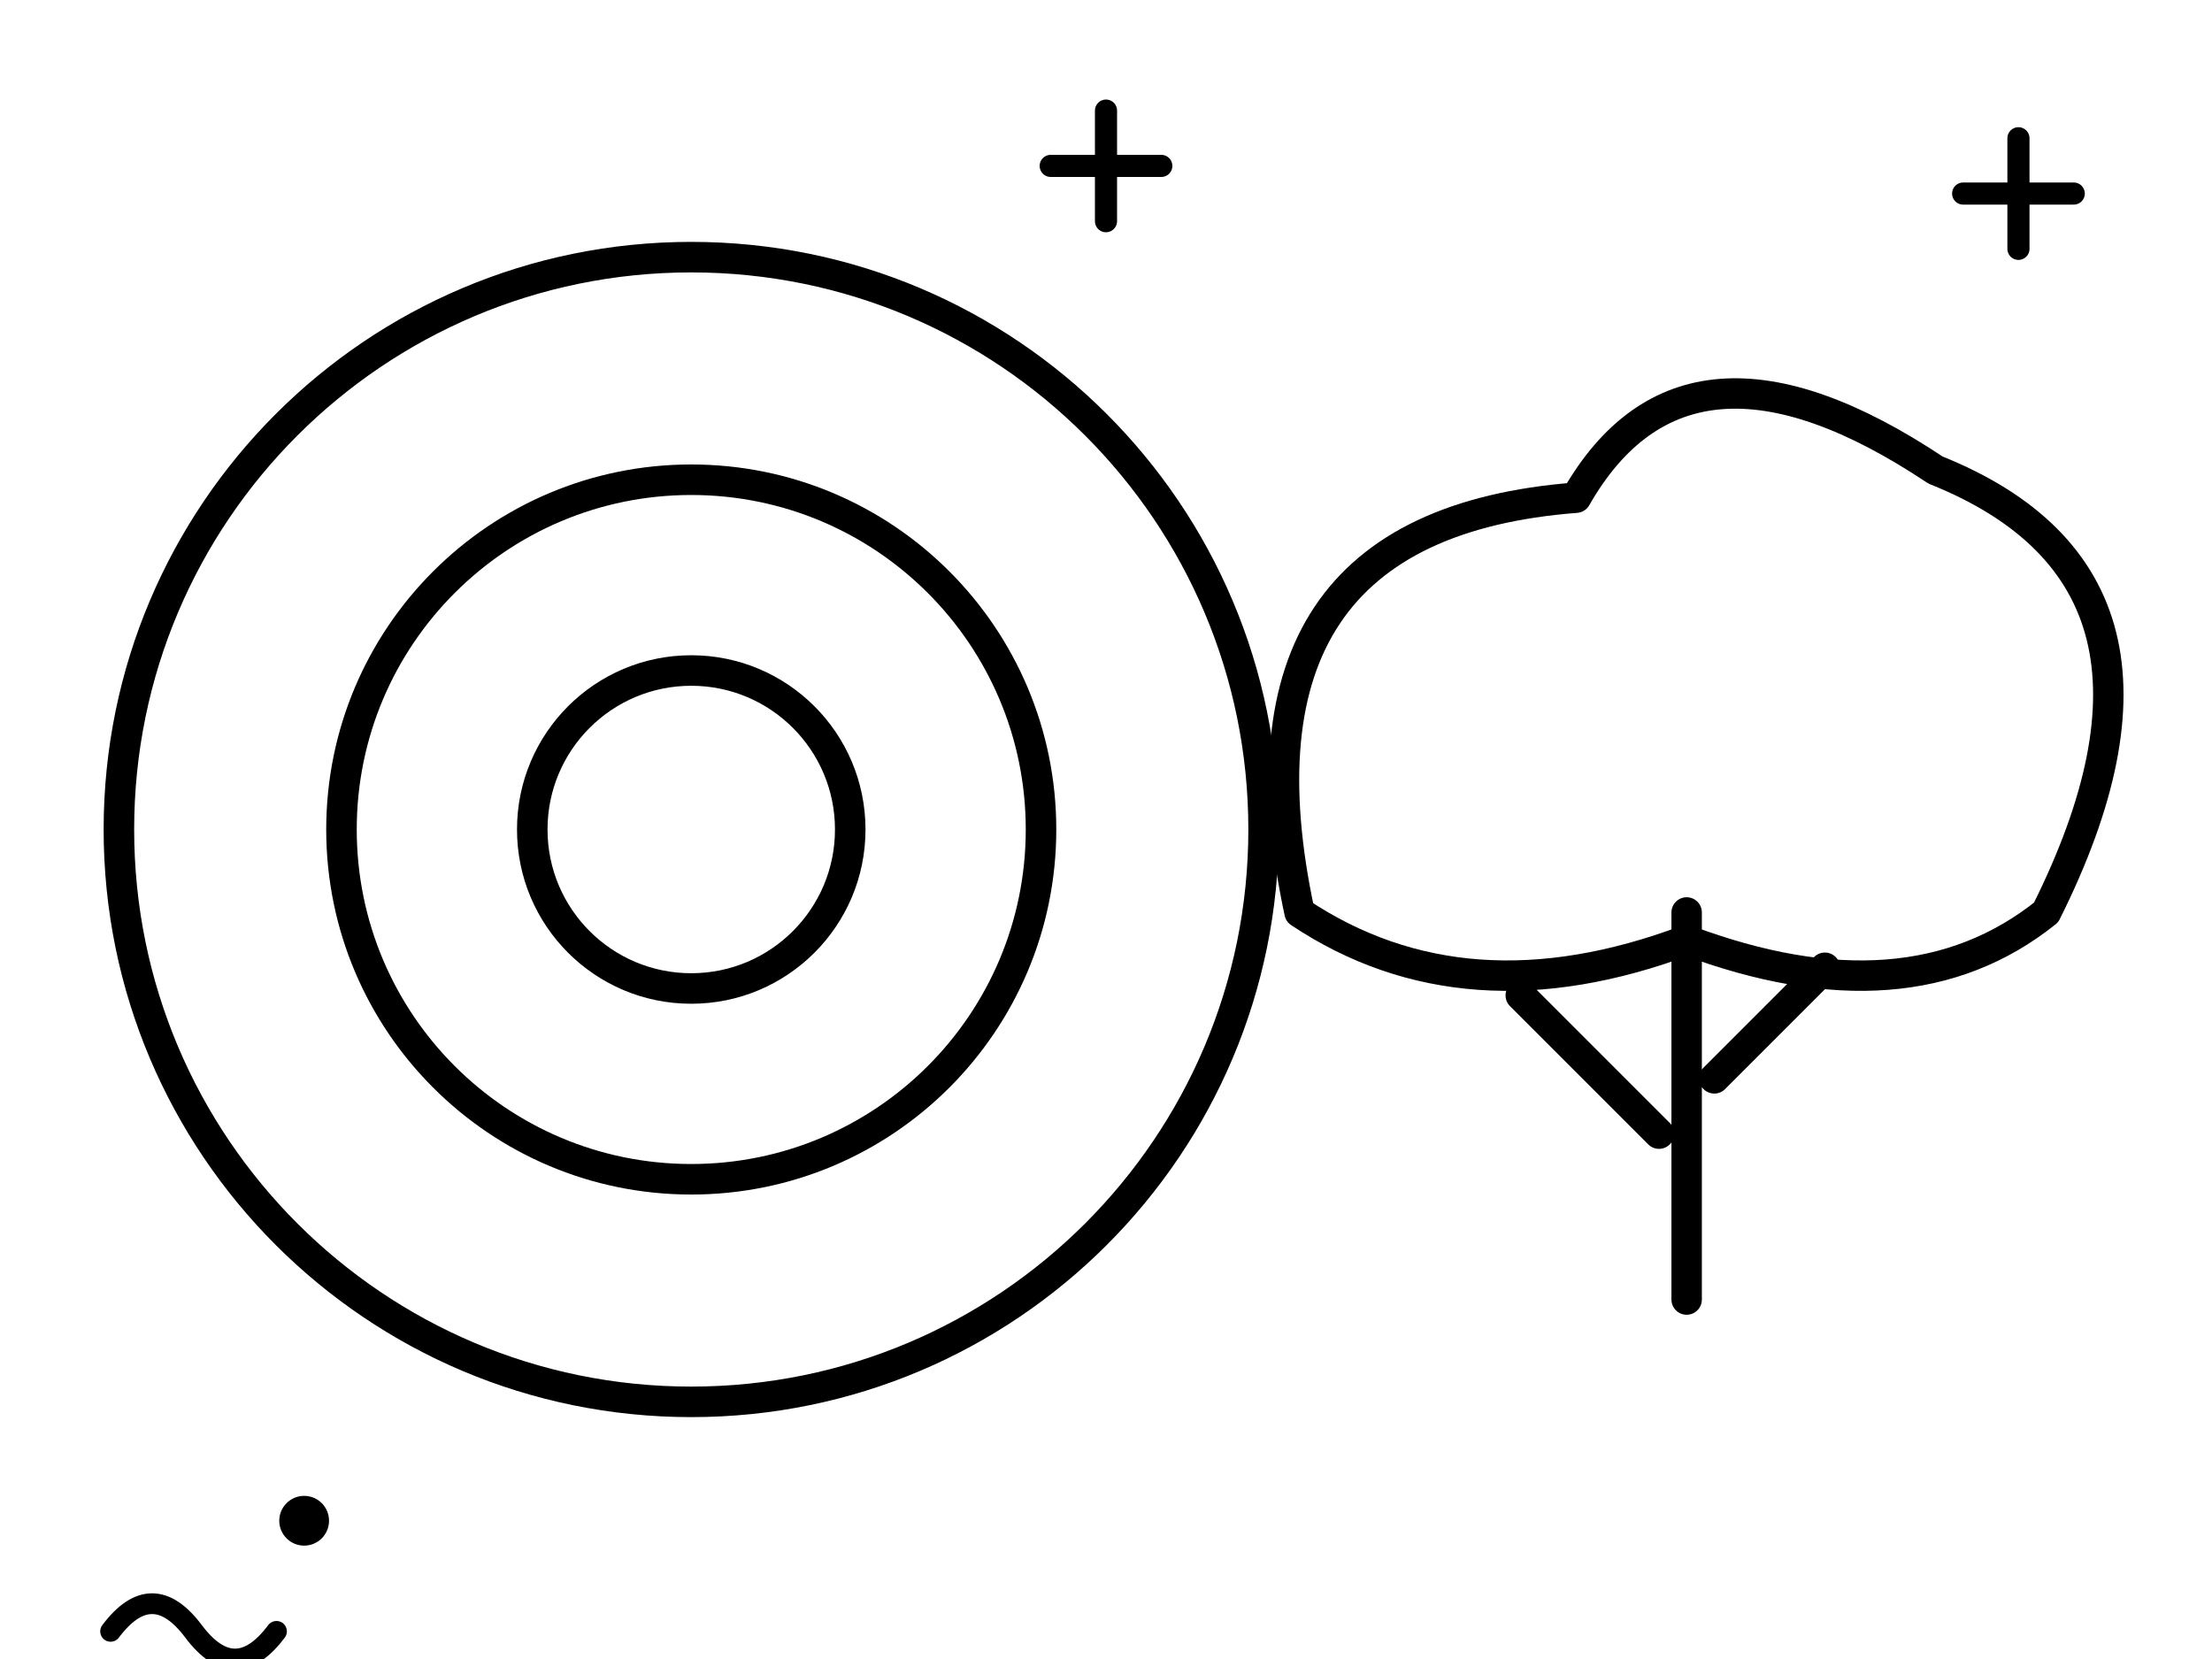
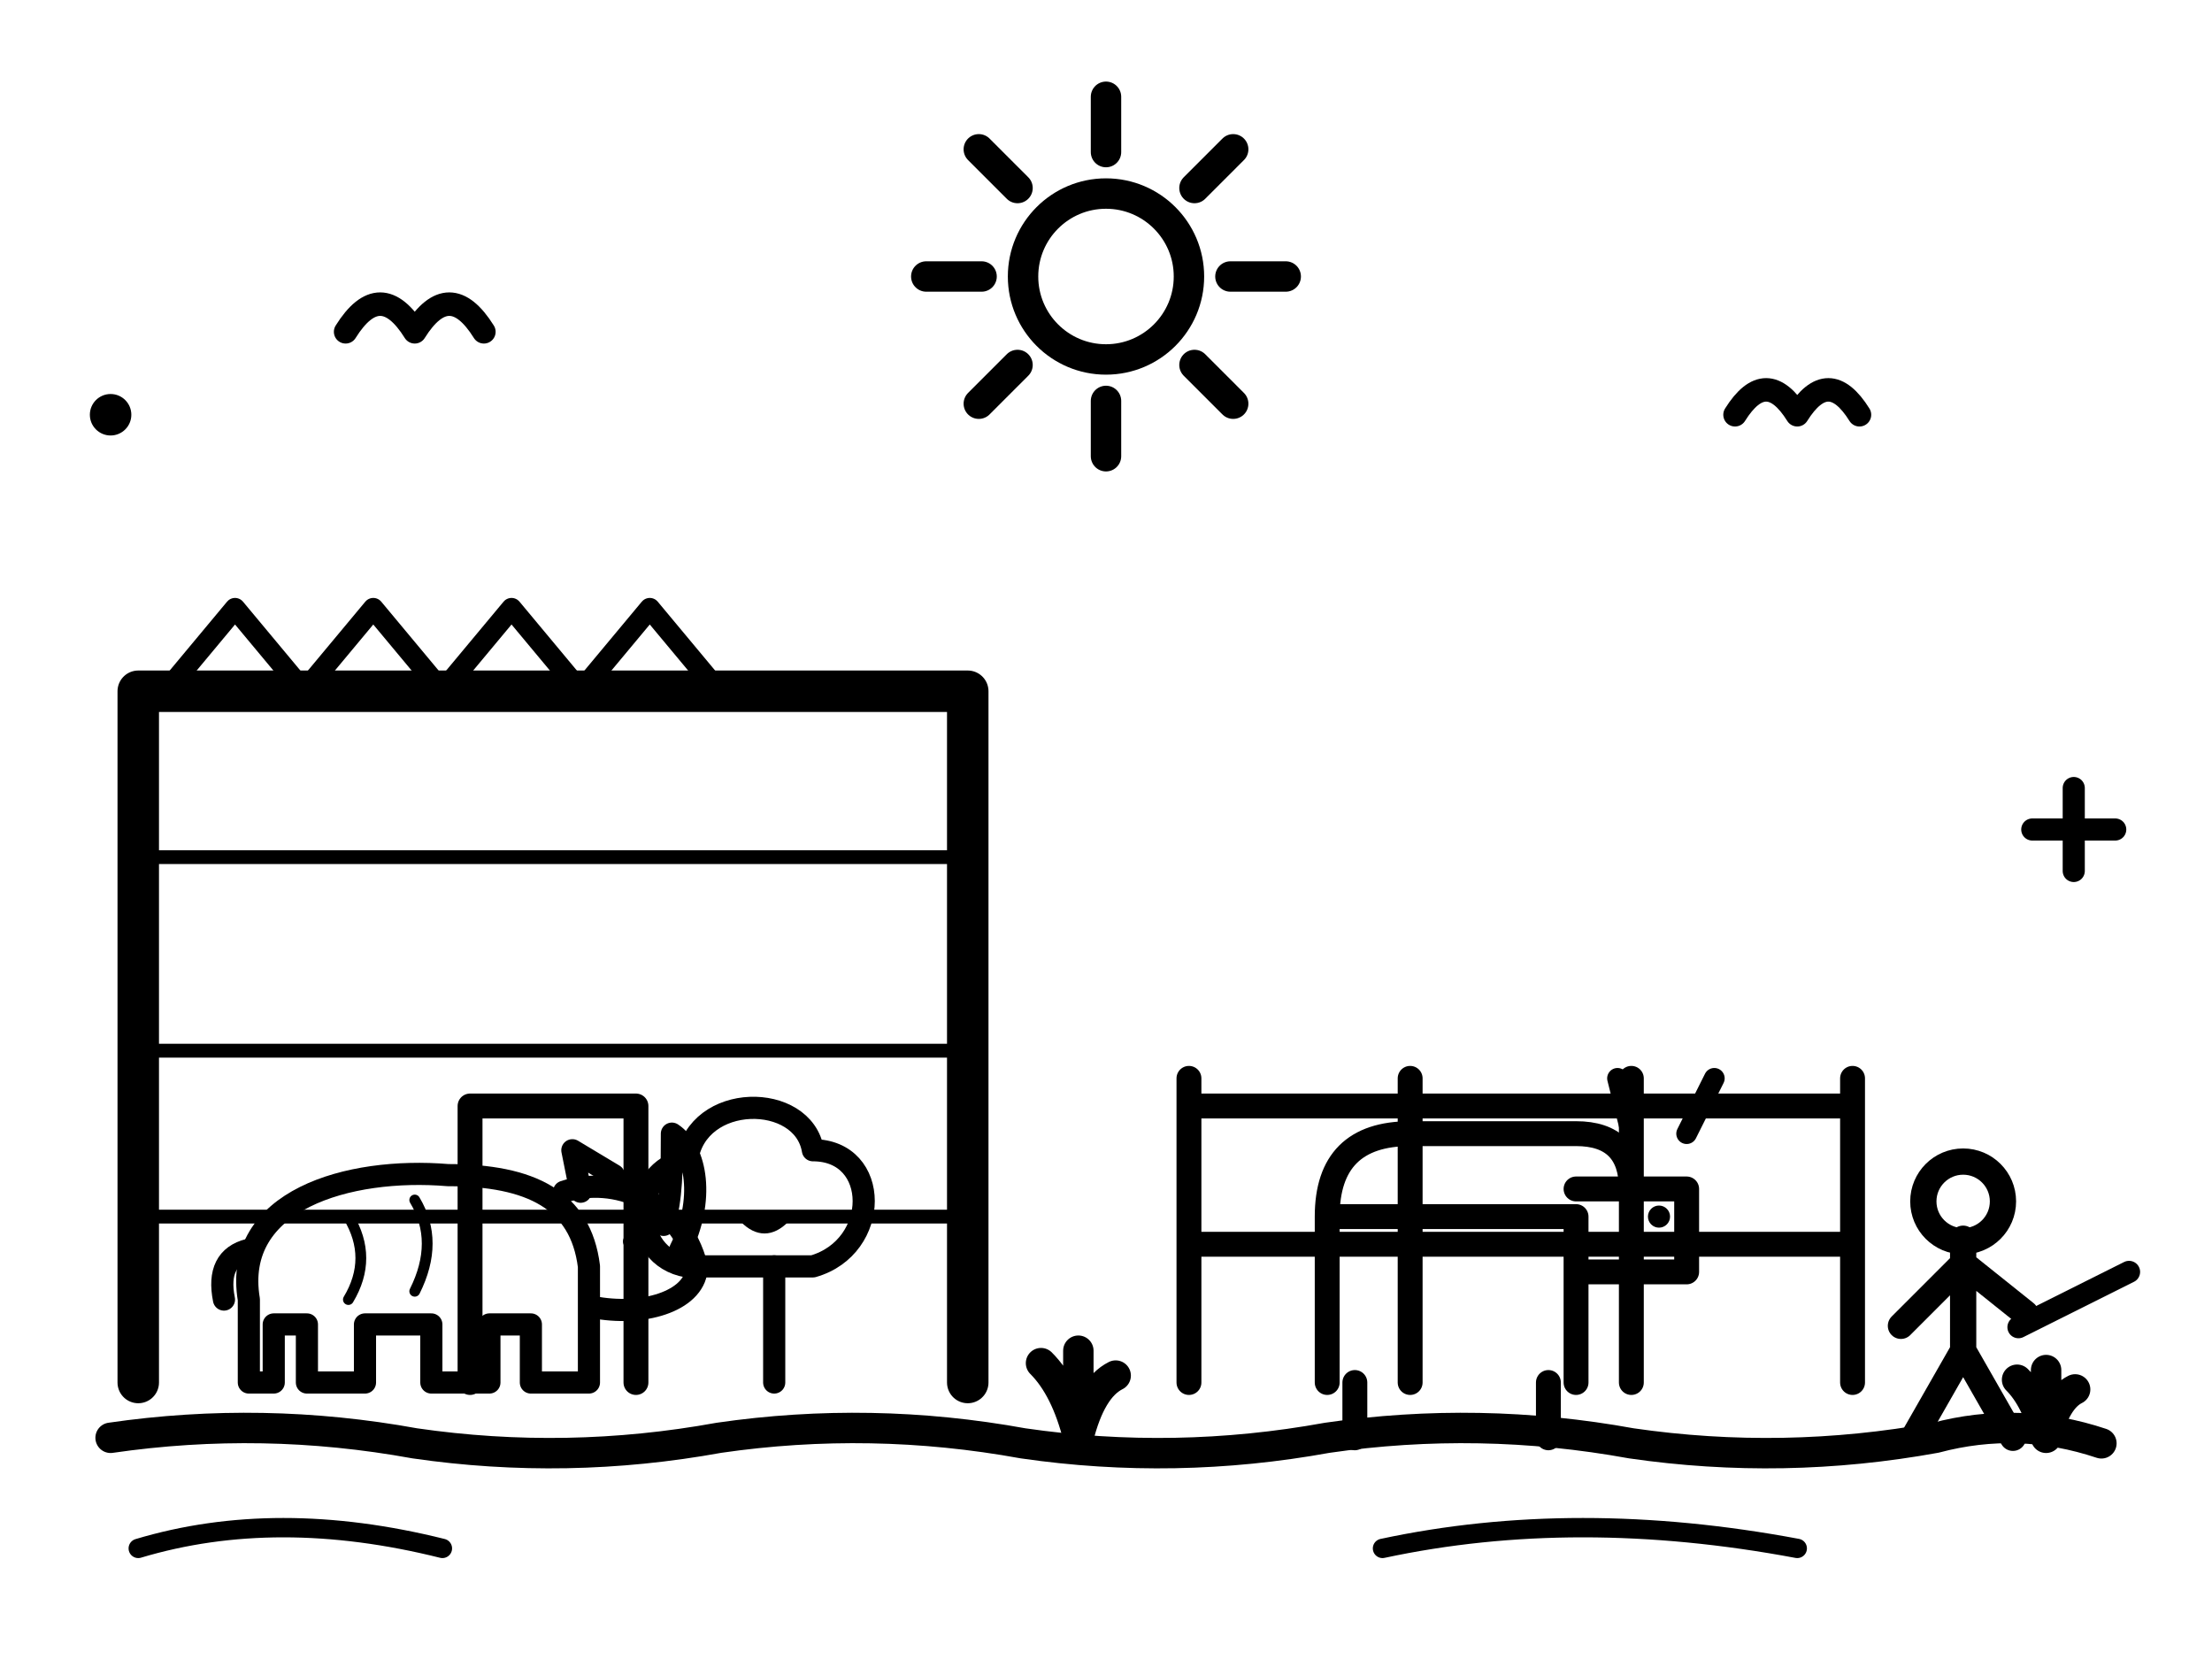
<svg xmlns="http://www.w3.org/2000/svg" viewBox="0 0 160 120" fill="none" stroke="#000" stroke-width="2.2" stroke-linecap="round" stroke-linejoin="round">
-   <g transform="translate(50 60) scale(2.3)" stroke-width="0.96">
-     <path d="M-18 0a18 18 0 1 0 36 0a18 18 0 1 0-36 0M-11 0a11 11 0 1 0 22 0a11 11 0 1 0-22 0M-5 0a5 5 0 1 0 10 0a5 5 0 1 0-10 0" />
+   <path d="M8 104q11 -1.6 22 0.4q11 1.6 22 -0.4q11 -1.6 22 0.4q11 1.6 22 -0.4q11 -1.6 22 0.4q11 1.6 22 -0.4q6 -1.6 12 0.4" />
+   <path d="M10 100V50h60v50" stroke-width="3" />
+   <path d="M10 62h60M10 76h60M10 88h60" stroke-width="1" />
+   <path d="M34 100V80h12v20" stroke-width="1.8" />
+   <path d="M12 50l5-6l5 6l5-6l5 6l5-6l5 6l5-6l5 6" stroke-width="1.5" />
+   <g transform="translate(30 100) scale(0.6 0.6)" stroke-width="2.67">
+     <path d="M-20-10C-22-22-8-26 4-25C14-25 20-22 21-14V0H14V-7H9V0H2V-7H-6V0H-13V-7H-17V0H-20Z" />
+     <path d="M18-23C24-25 32-22 34-14C34-10 28-8 22-9" />
+     <path d="M32-16C35-22 34-28 31-30C31-26 31-22 30-19" />
+     <path d="M20-23l-1-5l5 3" />
+     <circle cx="26" cy="-17" r="0.9" fill="#000" stroke="none" />
+     <path d="M-8-20q3 5 0 10M0-22q3 5 0 11" stroke-width="1.3" />
+     <path d="M-20-16q-4 1-3 6" />
  </g>
-   <g transform="translate(122 62) scale(2.0)" stroke-width="1.10">
-     <path d="M0 16V2M-1 10L-6 5M1 8L5 4M-14 2Q-17-12-4-13Q0-20 9-14Q19-10 13 2Q8 6 0 3Q-8 6-14 2z" />
+   <g transform="translate(56 100) scale(0.7 0.7)" stroke-width="2.29">
+     <path d="M0 0v-12" />
+     <path d="M-9-12c-6-1-6-10 0-11c1-7 12-7 13-1c7 0 7 10 0 12z" />
+     <path d="M-3-17q2 2 4 0" stroke-width="1.2" />
  </g>
-   <path d="M76 12H84M80 8V16" stroke-width="1.6" />
-   <path d="M142 14H150M146 10V18" stroke-width="1.6" />
-   <circle cx="22" cy="110" r="1.8" fill="#000" stroke="none" />
-   <path d="M8 118q3-4 6 0t6 0" stroke-width="1.5" />
+   <path d="M86 100V78M102 100V78M118 100V78M134 100V78M86 80h48M86 90h48" stroke-width="1.8" />
+   <path d="M96 100v-12h18v12M96 88q0-6 6-6h12q4 0 4 4M114 86h8v6h-8" stroke-width="1.8" />
+   <circle cx="120" cy="88" r="0.8" fill="#000" stroke="none" />
+   <path d="M98 100v4M112 100v4" stroke-width="1.8" />
+   <path d="M122 82l2-4M118 82l-1-4" stroke-width="1.5" />
+   <g transform="translate(142 104) scale(0.9 0.9)" stroke-width="2.11">
+     <circle cx="0" cy="-19" r="3.2" />
+     <path d="M0-16v9M0-14l-5 5M0-14l5 4M0-7l-4 7M0-7l4 7" />
+   </g>
+   <path d="M146 96l8-4" stroke-width="1.6" />
+   <path d="M82 60l-10-8M80 56l-6-12" stroke-width="0" />
+   <circle cx="80" cy="20" r="6" />
+   <path d="M89.0 20.0L93.0 20.0M86.4 26.4L89.2 29.2M80.0 29.0L80.0 33.0M73.6 26.4L70.8 29.2M71.0 20.0L67.0 20.0M73.6 13.6L70.8 10.8M80.0 11.0L80.0 7.0M86.4 13.6L89.2 10.8" />
+   <path d="M25 24q2.5 -4 5 0q2.5 -4 5 0" stroke-width="1.7" />
+   <path d="M125.5 30q2.25 -3.6 4.5 0q2.25 -3.6 4.5 0" stroke-width="1.7" />
+   <path d="M10 112q10-3 22 0M100 112q14-3 30 0" stroke-width="1.4" />
+   <path d="M78 104q-0.9 -3.6 -2.7 -5.4M78 104v-6.3M78 104q0.9 -3.6 2.7 -4.5" />
+   <path d="M148 104q-0.7 -2.8 -2.1 -4.2M148 104v-4.9M148 104q0.7 -2.8 2.1 -3.5" />
+   <path d="M147 60h6M150 57v6" stroke-width="1.6" />
+   <circle cx="8" cy="30" r="1.5" fill="#000" stroke="none" />
</svg>
